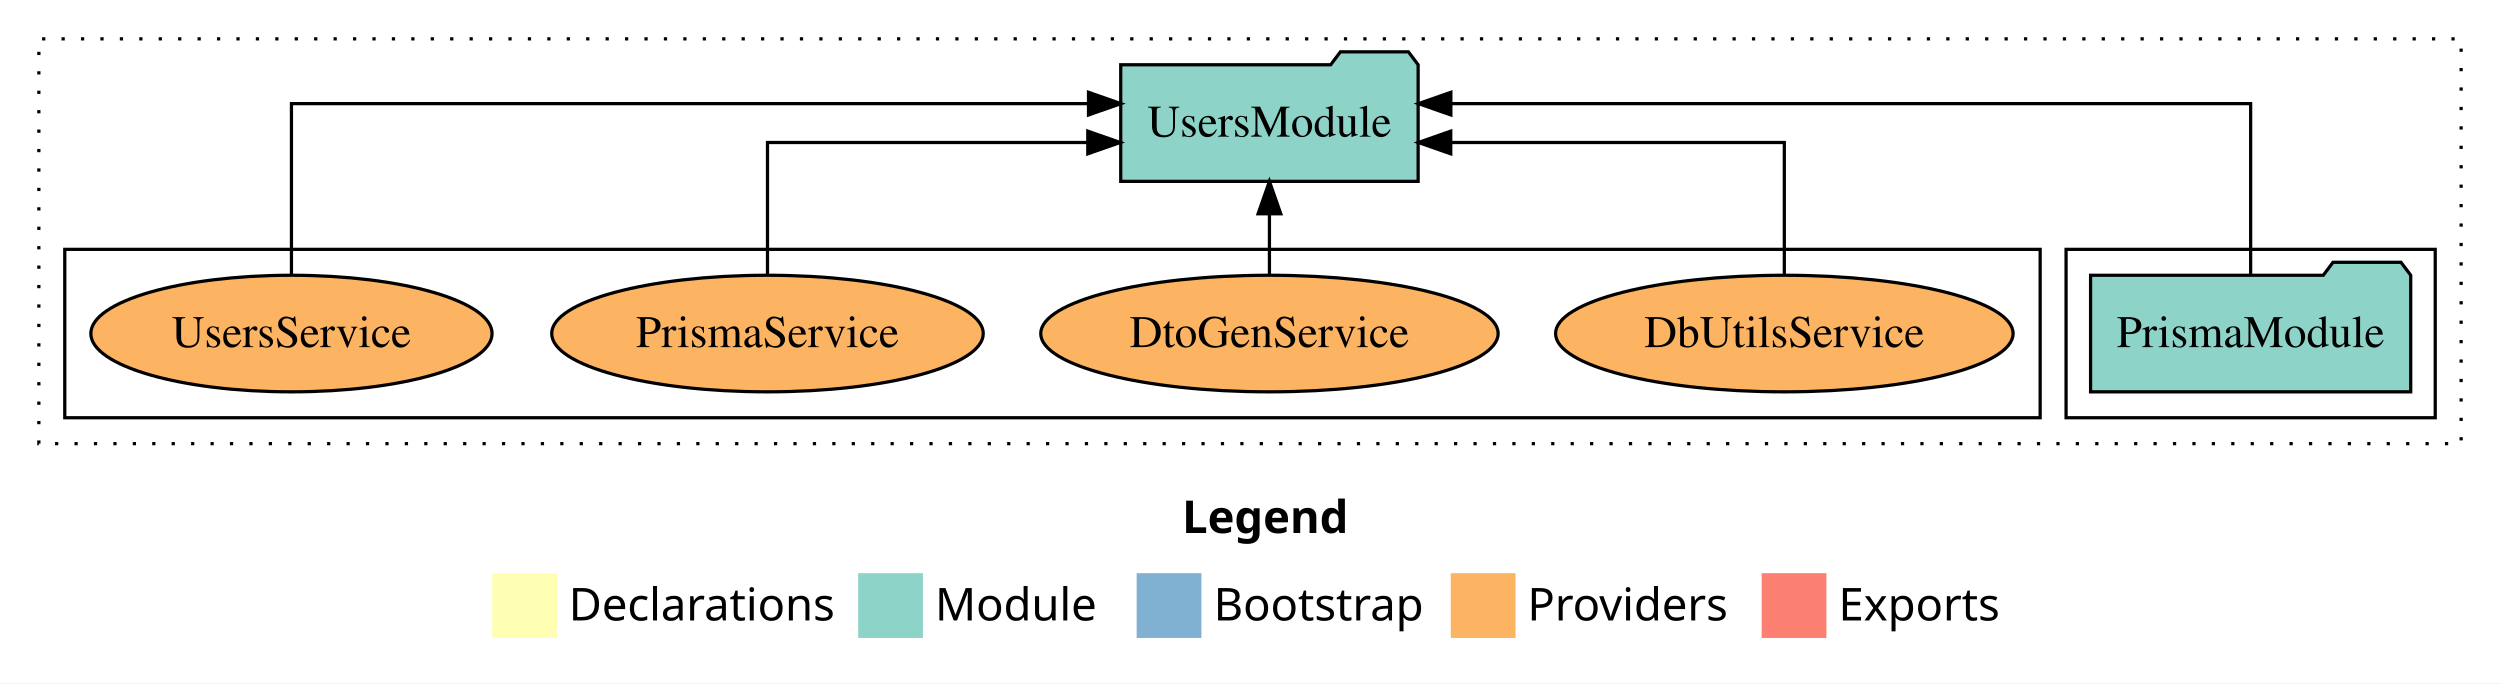
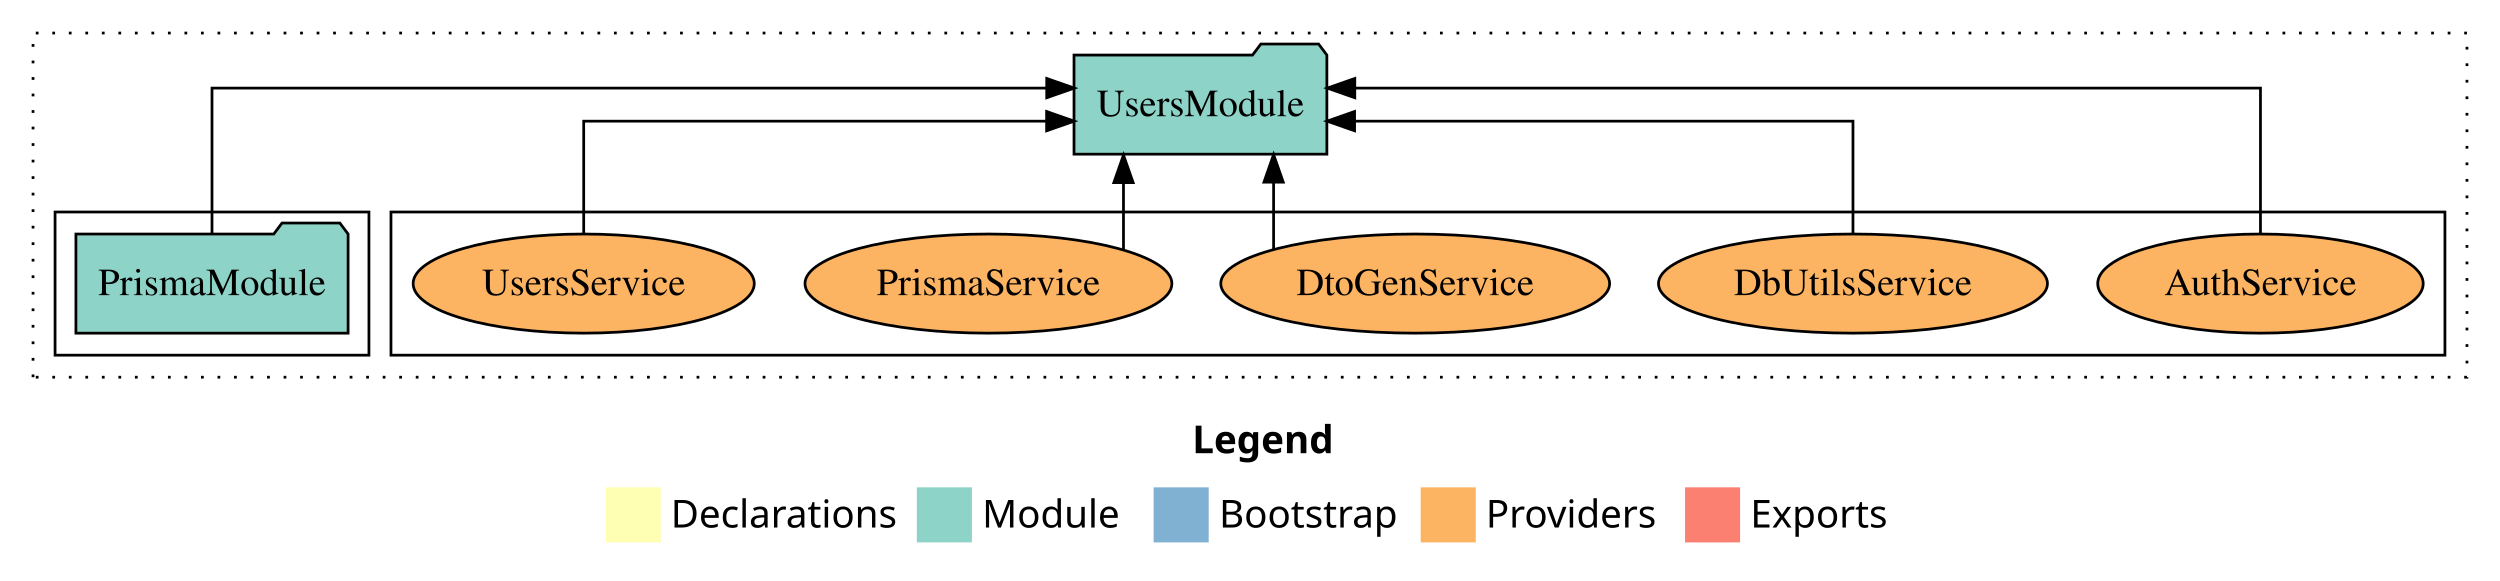
- <svg xmlns="http://www.w3.org/2000/svg" width="772pt" height="211pt" viewBox="0.00 0.00 772.00 211.00">
+ <svg xmlns="http://www.w3.org/2000/svg" width="908pt" height="211pt" viewBox="0.00 0.00 908.00 211.00">
  <g id="graph0" class="graph" transform="scale(1 1) rotate(0) translate(4 207)">
-     <polygon fill="white" stroke="transparent" points="-4,4 -4,-207 768,-207 768,4 -4,4" />
-     <text text-anchor="start" x="361.01" y="-42.4" font-family="Times-12" font-weight="bold" font-size="14.00">Legend</text>
-     <polygon fill="#ffffb3" stroke="transparent" points="148,-10 148,-30 168,-30 168,-10 148,-10" />
-     <text text-anchor="start" x="171.63" y="-15.4" font-family="Times-12" font-size="14.00">  Declarations</text>
-     <polygon fill="#8dd3c7" stroke="transparent" points="261,-10 261,-30 281,-30 281,-10 261,-10" />
-     <text text-anchor="start" x="284.73" y="-15.4" font-family="Times-12" font-size="14.00">  Module</text>
-     <polygon fill="#80b1d3" stroke="transparent" points="347,-10 347,-30 367,-30 367,-10 347,-10" />
-     <text text-anchor="start" x="370.78" y="-15.4" font-family="Times-12" font-size="14.00">  Bootstrap</text>
-     <polygon fill="#fdb462" stroke="transparent" points="444,-10 444,-30 464,-30 464,-10 444,-10" />
-     <text text-anchor="start" x="467.67" y="-15.4" font-family="Times-12" font-size="14.00">  Providers</text>
-     <polygon fill="#fb8072" stroke="transparent" points="540,-10 540,-30 560,-30 560,-10 540,-10" />
-     <text text-anchor="start" x="563.73" y="-15.4" font-family="Times-12" font-size="14.00">  Exports</text>
+     <polygon fill="white" stroke="transparent" points="-4,4 -4,-207 904,-207 904,4 -4,4" />
+     <text text-anchor="start" x="429.01" y="-42.4" font-family="Times-12" font-weight="bold" font-size="14.00">Legend</text>
+     <polygon fill="#ffffb3" stroke="transparent" points="216,-10 216,-30 236,-30 236,-10 216,-10" />
+     <text text-anchor="start" x="239.63" y="-15.4" font-family="Times-12" font-size="14.00">  Declarations</text>
+     <polygon fill="#8dd3c7" stroke="transparent" points="329,-10 329,-30 349,-30 349,-10 329,-10" />
+     <text text-anchor="start" x="352.73" y="-15.4" font-family="Times-12" font-size="14.00">  Module</text>
+     <polygon fill="#80b1d3" stroke="transparent" points="415,-10 415,-30 435,-30 435,-10 415,-10" />
+     <text text-anchor="start" x="438.78" y="-15.4" font-family="Times-12" font-size="14.00">  Bootstrap</text>
+     <polygon fill="#fdb462" stroke="transparent" points="512,-10 512,-30 532,-30 532,-10 512,-10" />
+     <text text-anchor="start" x="535.67" y="-15.4" font-family="Times-12" font-size="14.00">  Providers</text>
+     <polygon fill="#fb8072" stroke="transparent" points="608,-10 608,-30 628,-30 628,-10 608,-10" />
+     <text text-anchor="start" x="631.73" y="-15.4" font-family="Times-12" font-size="14.00">  Exports</text>
    <g id="clust1" class="cluster">
-       <polygon fill="none" stroke="black" stroke-dasharray="1,5" points="8,-70 8,-195 756,-195 756,-70 8,-70" />
+       <polygon fill="none" stroke="black" stroke-dasharray="1,5" points="8,-70 8,-195 892,-195 892,-70 8,-70" />
+     </g>
+     <g id="clust6" class="cluster">
+       <polygon fill="none" stroke="black" points="138,-78 138,-130 884,-130 884,-78 138,-78" />
    </g>
    <g id="clust3" class="cluster">
-       <polygon fill="none" stroke="black" points="634,-78 634,-130 748,-130 748,-78 634,-78" />
-     </g>
-     <g id="clust6" class="cluster">
-       <polygon fill="none" stroke="black" points="16,-78 16,-130 626,-130 626,-78 16,-78" />
+       <polygon fill="none" stroke="black" points="16,-78 16,-130 130,-130 130,-78 16,-78" />
    </g>
    <g id="node1" class="node">
-       <polygon fill="#8dd3c7" stroke="black" points="740.43,-122 737.43,-126 716.43,-126 713.43,-122 641.57,-122 641.57,-86 740.43,-86 740.43,-122" />
-       <text text-anchor="middle" x="691" y="-99.8" font-family="Times,serif" font-size="14.00">PrismaModule</text>
+       <polygon fill="#8dd3c7" stroke="black" points="122.43,-122 119.43,-126 98.43,-126 95.43,-122 23.57,-122 23.57,-86 122.43,-86 122.43,-122" />
+       <text text-anchor="middle" x="73" y="-99.8" font-family="Times,serif" font-size="14.00">PrismaModule</text>
    </g>
    <g id="node2" class="node">
-       <polygon fill="#8dd3c7" stroke="black" points="433.92,-187 430.92,-191 409.92,-191 406.92,-187 342.08,-187 342.08,-151 433.92,-151 433.92,-187" />
-       <text text-anchor="middle" x="388" y="-164.8" font-family="Times,serif" font-size="14.00">UsersModule</text>
+       <polygon fill="#8dd3c7" stroke="black" points="477.92,-187 474.92,-191 453.92,-191 450.92,-187 386.08,-187 386.08,-151 477.92,-151 477.92,-187" />
+       <text text-anchor="middle" x="432" y="-164.8" font-family="Times,serif" font-size="14.00">UsersModule</text>
    </g>
    <g id="edge1" class="edge">
-       <path fill="none" stroke="black" d="M691,-122.28C691,-143.32 691,-175 691,-175 691,-175 444.02,-175 444.02,-175" />
-       <polygon fill="black" stroke="black" points="444.02,-171.5 434.02,-175 444.02,-178.5 444.02,-171.5" />
+       <path fill="none" stroke="black" d="M73,-122.28C73,-143.32 73,-175 73,-175 73,-175 376.17,-175 376.17,-175" />
+       <polygon fill="black" stroke="black" points="376.17,-178.5 386.17,-175 376.17,-171.5 376.17,-178.5" />
    </g>
    <g id="node3" class="node">
-       <ellipse fill="#fdb462" stroke="black" cx="547" cy="-104" rx="70.64" ry="18" />
-       <text text-anchor="middle" x="547" y="-99.8" font-family="Times,serif" font-size="14.00">DbUtilsService</text>
+       <ellipse fill="#fdb462" stroke="black" cx="817" cy="-104" rx="59.11" ry="18" />
+       <text text-anchor="middle" x="817" y="-99.8" font-family="Times,serif" font-size="14.00">AuthService</text>
    </g>
    <g id="edge2" class="edge">
-       <path fill="none" stroke="black" d="M547,-122.02C547,-139.37 547,-163 547,-163 547,-163 443.99,-163 443.99,-163" />
-       <polygon fill="black" stroke="black" points="443.99,-159.5 433.99,-163 443.99,-166.5 443.99,-159.5" />
+       <path fill="none" stroke="black" d="M817,-122.28C817,-143.32 817,-175 817,-175 817,-175 488.06,-175 488.06,-175" />
+       <polygon fill="black" stroke="black" points="488.06,-171.5 478.06,-175 488.06,-178.5 488.06,-171.5" />
    </g>
    <g id="node4" class="node">
-       <ellipse fill="#fdb462" stroke="black" cx="388" cy="-104" rx="70.62" ry="18" />
-       <text text-anchor="middle" x="388" y="-99.8" font-family="Times,serif" font-size="14.00">DtoGenService</text>
+       <ellipse fill="#fdb462" stroke="black" cx="669" cy="-104" rx="70.64" ry="18" />
+       <text text-anchor="middle" x="669" y="-99.8" font-family="Times,serif" font-size="14.00">DbUtilsService</text>
    </g>
    <g id="edge3" class="edge">
-       <path fill="none" stroke="black" d="M388,-122.11C388,-122.11 388,-140.99 388,-140.99" />
-       <polygon fill="black" stroke="black" points="384.5,-140.99 388,-150.99 391.5,-140.99 384.5,-140.99" />
+       <path fill="none" stroke="black" d="M669,-122.02C669,-139.37 669,-163 669,-163 669,-163 487.98,-163 487.98,-163" />
+       <polygon fill="black" stroke="black" points="487.98,-159.5 477.98,-163 487.98,-166.5 487.98,-159.5" />
    </g>
    <g id="node5" class="node">
-       <ellipse fill="#fdb462" stroke="black" cx="233" cy="-104" rx="66.63" ry="18" />
-       <text text-anchor="middle" x="233" y="-99.8" font-family="Times,serif" font-size="14.00">PrismaService</text>
+       <ellipse fill="#fdb462" stroke="black" cx="510" cy="-104" rx="70.62" ry="18" />
+       <text text-anchor="middle" x="510" y="-99.8" font-family="Times,serif" font-size="14.00">DtoGenService</text>
    </g>
    <g id="edge4" class="edge">
-       <path fill="none" stroke="black" d="M233,-122.02C233,-139.37 233,-163 233,-163 233,-163 331.91,-163 331.91,-163" />
-       <polygon fill="black" stroke="black" points="331.91,-166.5 341.91,-163 331.91,-159.5 331.91,-166.5" />
+       <path fill="none" stroke="black" d="M458.57,-116.53C458.57,-116.53 458.57,-140.85 458.57,-140.85" />
+       <polygon fill="black" stroke="black" points="455.07,-140.85 458.57,-150.85 462.07,-140.85 455.07,-140.85" />
    </g>
    <g id="node6" class="node">
-       <ellipse fill="#fdb462" stroke="black" cx="86" cy="-104" rx="61.95" ry="18" />
-       <text text-anchor="middle" x="86" y="-99.8" font-family="Times,serif" font-size="14.00">UsersService</text>
+       <ellipse fill="#fdb462" stroke="black" cx="355" cy="-104" rx="66.63" ry="18" />
+       <text text-anchor="middle" x="355" y="-99.8" font-family="Times,serif" font-size="14.00">PrismaService</text>
    </g>
    <g id="edge5" class="edge">
-       <path fill="none" stroke="black" d="M86,-122.28C86,-143.32 86,-175 86,-175 86,-175 332.13,-175 332.13,-175" />
-       <polygon fill="black" stroke="black" points="332.13,-178.5 342.13,-175 332.13,-171.5 332.13,-178.5" />
+       <path fill="none" stroke="black" d="M404.05,-116.23C404.05,-116.23 404.05,-140.68 404.05,-140.68" />
+       <polygon fill="black" stroke="black" points="400.55,-140.68 404.05,-150.68 407.55,-140.68 400.55,-140.68" />
+     </g>
+     <g id="node7" class="node">
+       <ellipse fill="#fdb462" stroke="black" cx="208" cy="-104" rx="61.95" ry="18" />
+       <text text-anchor="middle" x="208" y="-99.8" font-family="Times,serif" font-size="14.00">UsersService</text>
+     </g>
+     <g id="edge6" class="edge">
+       <path fill="none" stroke="black" d="M208,-122.02C208,-139.37 208,-163 208,-163 208,-163 376.13,-163 376.13,-163" />
+       <polygon fill="black" stroke="black" points="376.13,-166.5 386.13,-163 376.13,-159.5 376.13,-166.5" />
    </g>
  </g>
</svg>
